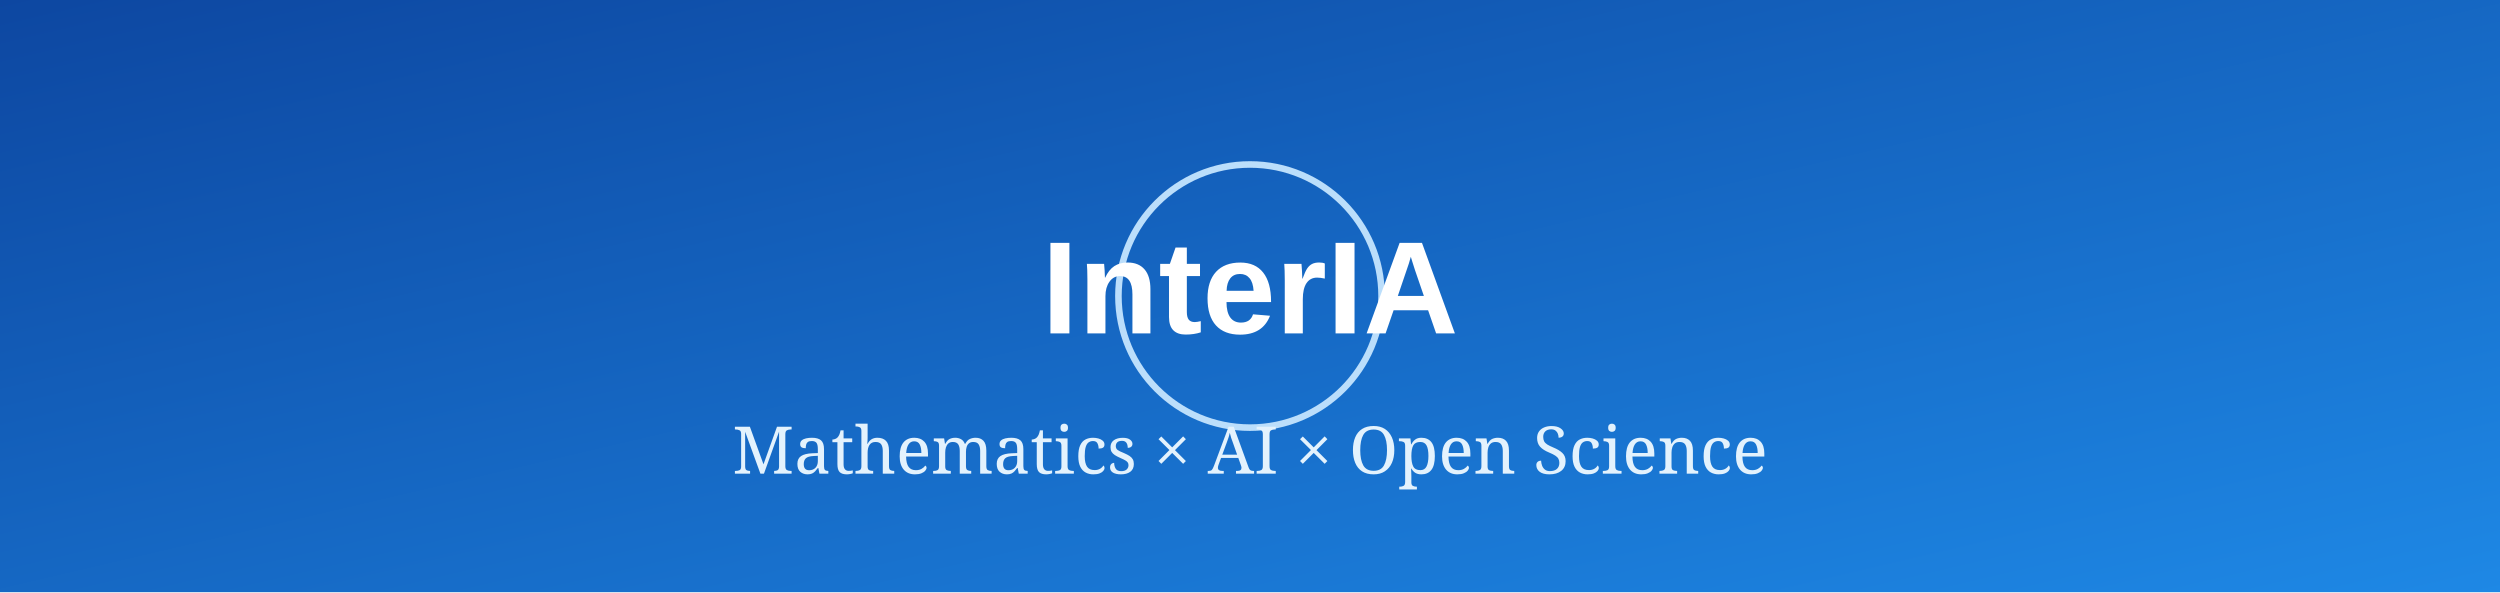
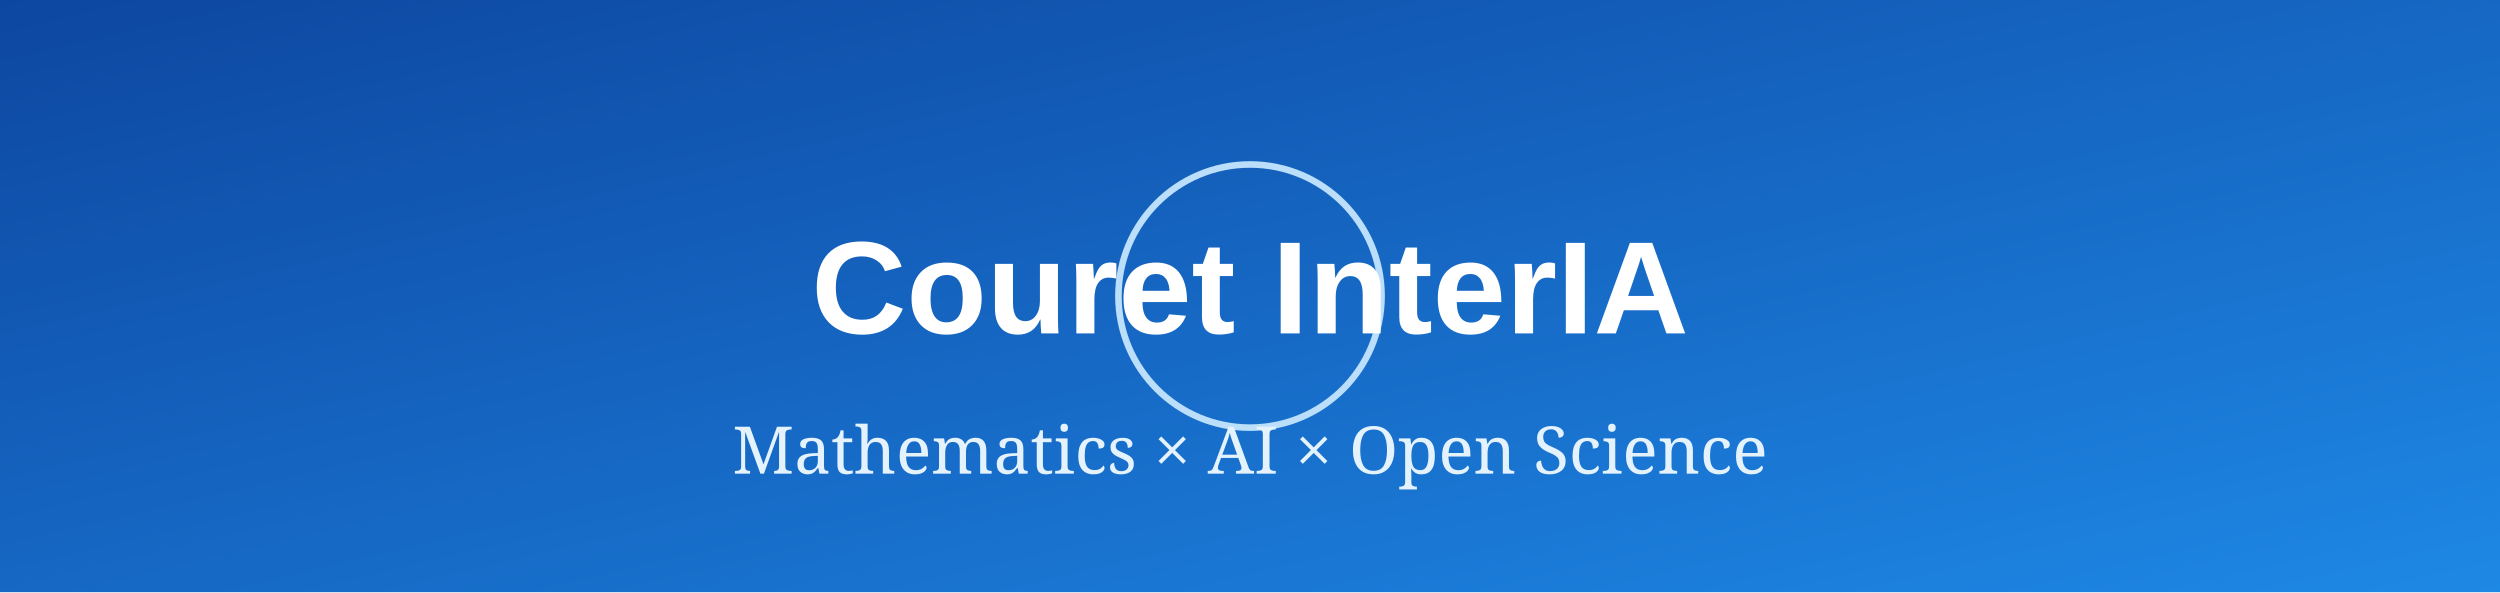
<svg xmlns="http://www.w3.org/2000/svg" width="760" height="180">
  <defs>
    <linearGradient id="abg" x1="0" y1="0" x2="1" y2="1">
      <stop offset="0%" stop-color="#0d47a1" />
      <stop offset="100%" stop-color="#1e88e5" />
    </linearGradient>
  </defs>
  <rect width="760" height="180" fill="url(#abg)" />
  <circle cx="50%" cy="50%" r="40" fill="none" stroke="#bbdefb" stroke-width="2">
    <animate attributeName="r" values="30;48;30" dur="3s" repeatCount="indefinite" />
    <animate attributeName="stroke-opacity" values="0.9;0.1;0.9" dur="3s" repeatCount="indefinite" />
  </circle>
  <text x="50%" y="50%" text-anchor="middle" dominant-baseline="middle" font-family="Liberation Sans, Arial" font-size="40" fill="white" font-weight="bold">
-     InterIA
+     Couret InterIA
  </text>
  <text x="50%" y="80%" text-anchor="middle" font-family="Georgia" font-size="20" fill="#e3f2fd">
    Mathematics × AI × Open Science
  </text>
</svg>
